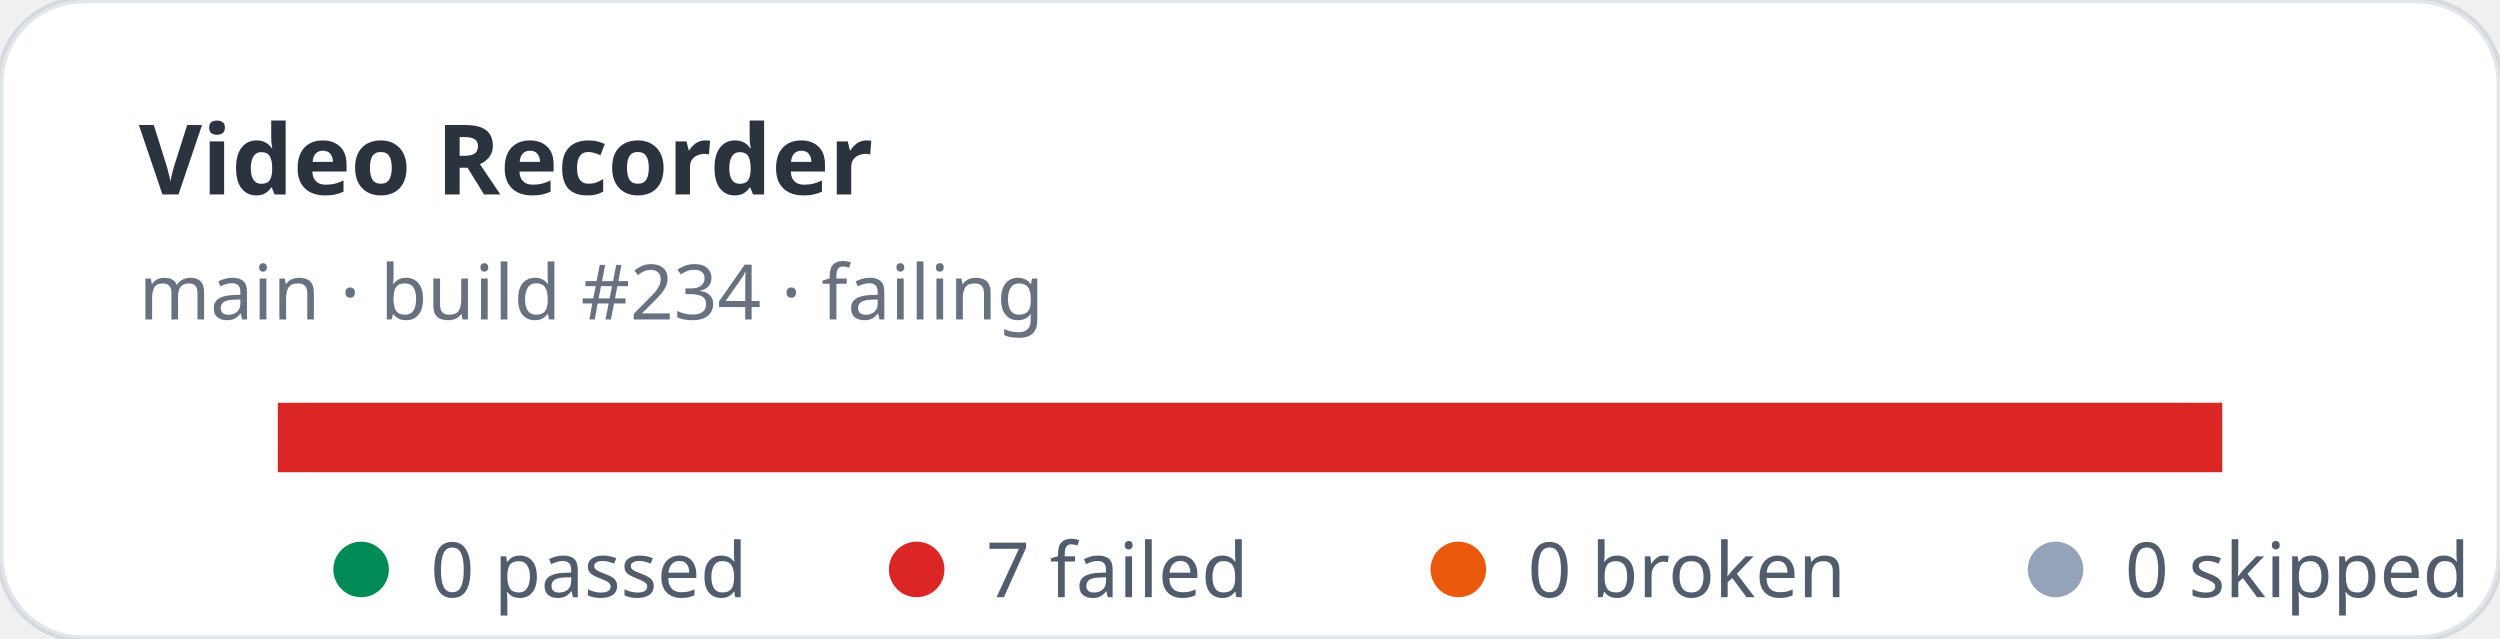
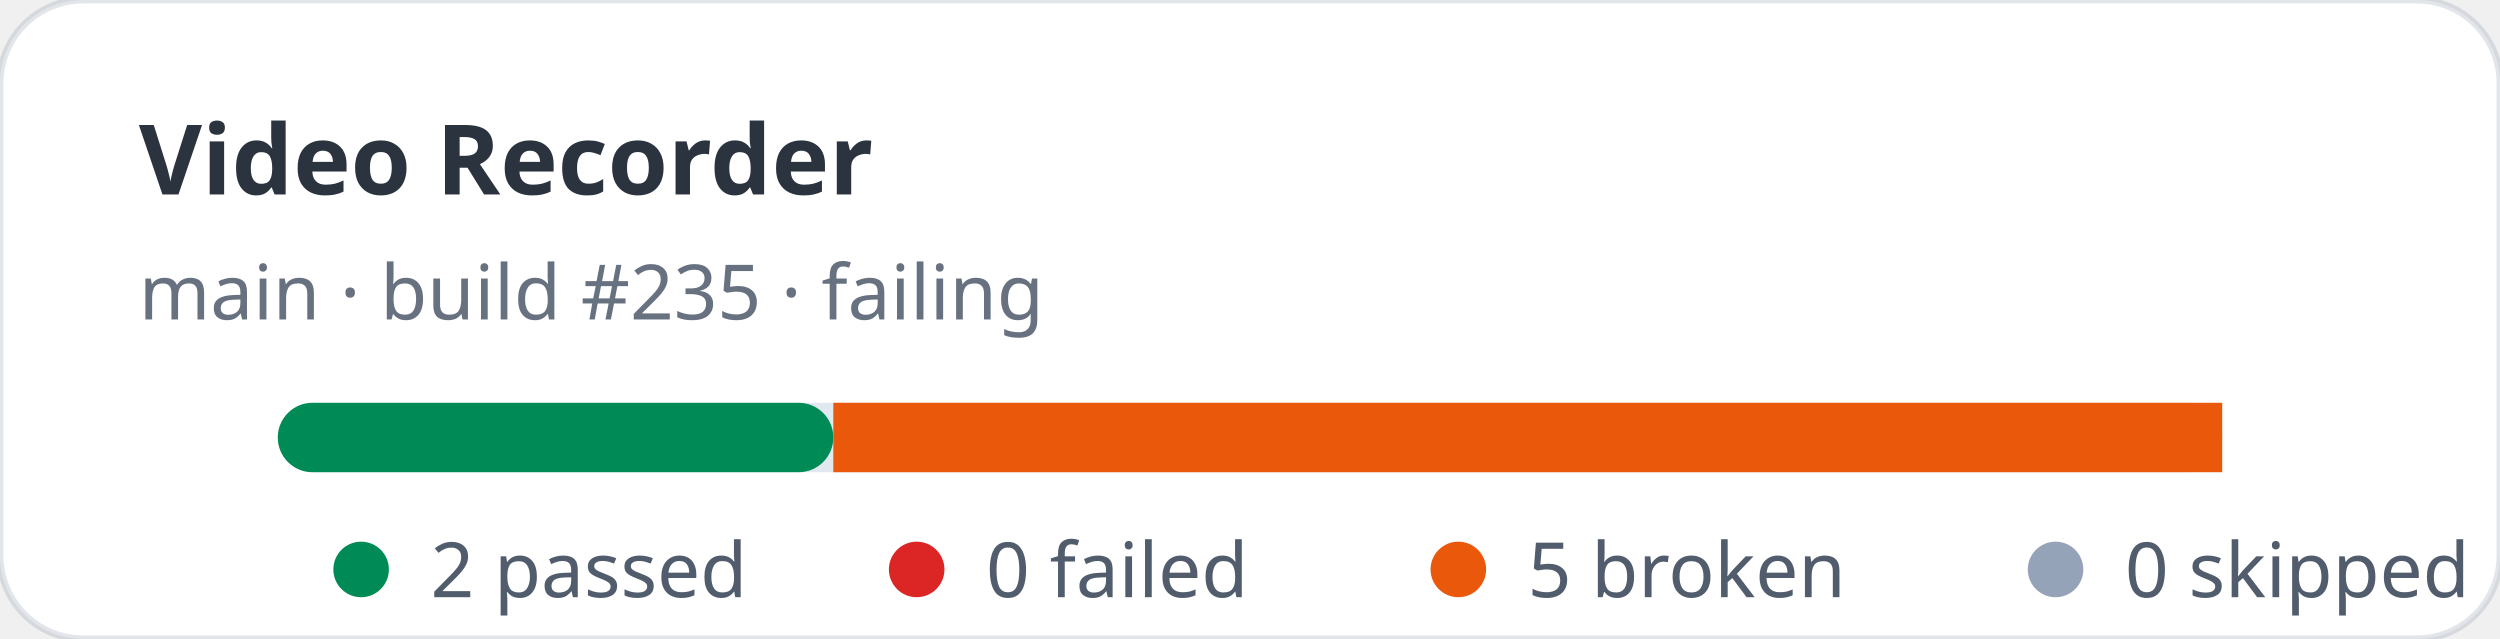
- <svg xmlns="http://www.w3.org/2000/svg" width="360" height="92" viewBox="0 0 360 92" role="img" aria-label="Video Recorder stats: 0 passed, 7 failed">
+ <svg xmlns="http://www.w3.org/2000/svg" width="360" height="92" viewBox="0 0 360 92" role="img" aria-label="Video Recorder stats: 2 passed, 0 failed">
  <rect width="360" height="92" rx="12" fill="#ffffff" stroke="rgba(11,48,86,0.12)" />
  <text x="20" y="28" fill="rgba(1,10,24,0.83)" font-family="ui-sans-serif,system-ui,sans-serif" font-size="14" font-weight="700">Video Recorder</text>
-   <text x="20" y="46" fill="rgba(2,19,44,0.6)" font-family="ui-sans-serif,system-ui,sans-serif" font-size="11">main · build #234 · failing</text>
+   <text x="20" y="46" fill="rgba(2,19,44,0.6)" font-family="ui-sans-serif,system-ui,sans-serif" font-size="11">main · build #235 · failing</text>
  <rect x="40" y="58" width="280" height="10" rx="5" fill="#e2e8f0" />
-   <rect x="40" y="58" width="280" height="10" fill="#dc2626" />
+   <rect x="40" y="58" width="80" height="10" rx="5" fill="#008a56" />
+   <rect x="120" y="58" width="200" height="10" fill="#ea580c" />
  <g font-family="ui-sans-serif,system-ui,sans-serif" font-size="11" fill="rgba(1,18,40,0.68)">
    <circle cx="52" cy="82" r="4" fill="#008a56" />
-     <text x="62" y="86">0 passed</text>
+     <text x="62" y="86">2 passed</text>
    <circle cx="132" cy="82" r="4" fill="#dc2626" />
-     <text x="142" y="86">7 failed</text>
+     <text x="142" y="86">0 failed</text>
    <circle cx="210" cy="82" r="4" fill="#ea580c" />
-     <text x="220" y="86">0 broken</text>
+     <text x="220" y="86">5 broken</text>
    <circle cx="296" cy="82" r="4" fill="#94a3b8" />
    <text x="306" y="86">0 skipped</text>
  </g>
</svg>
